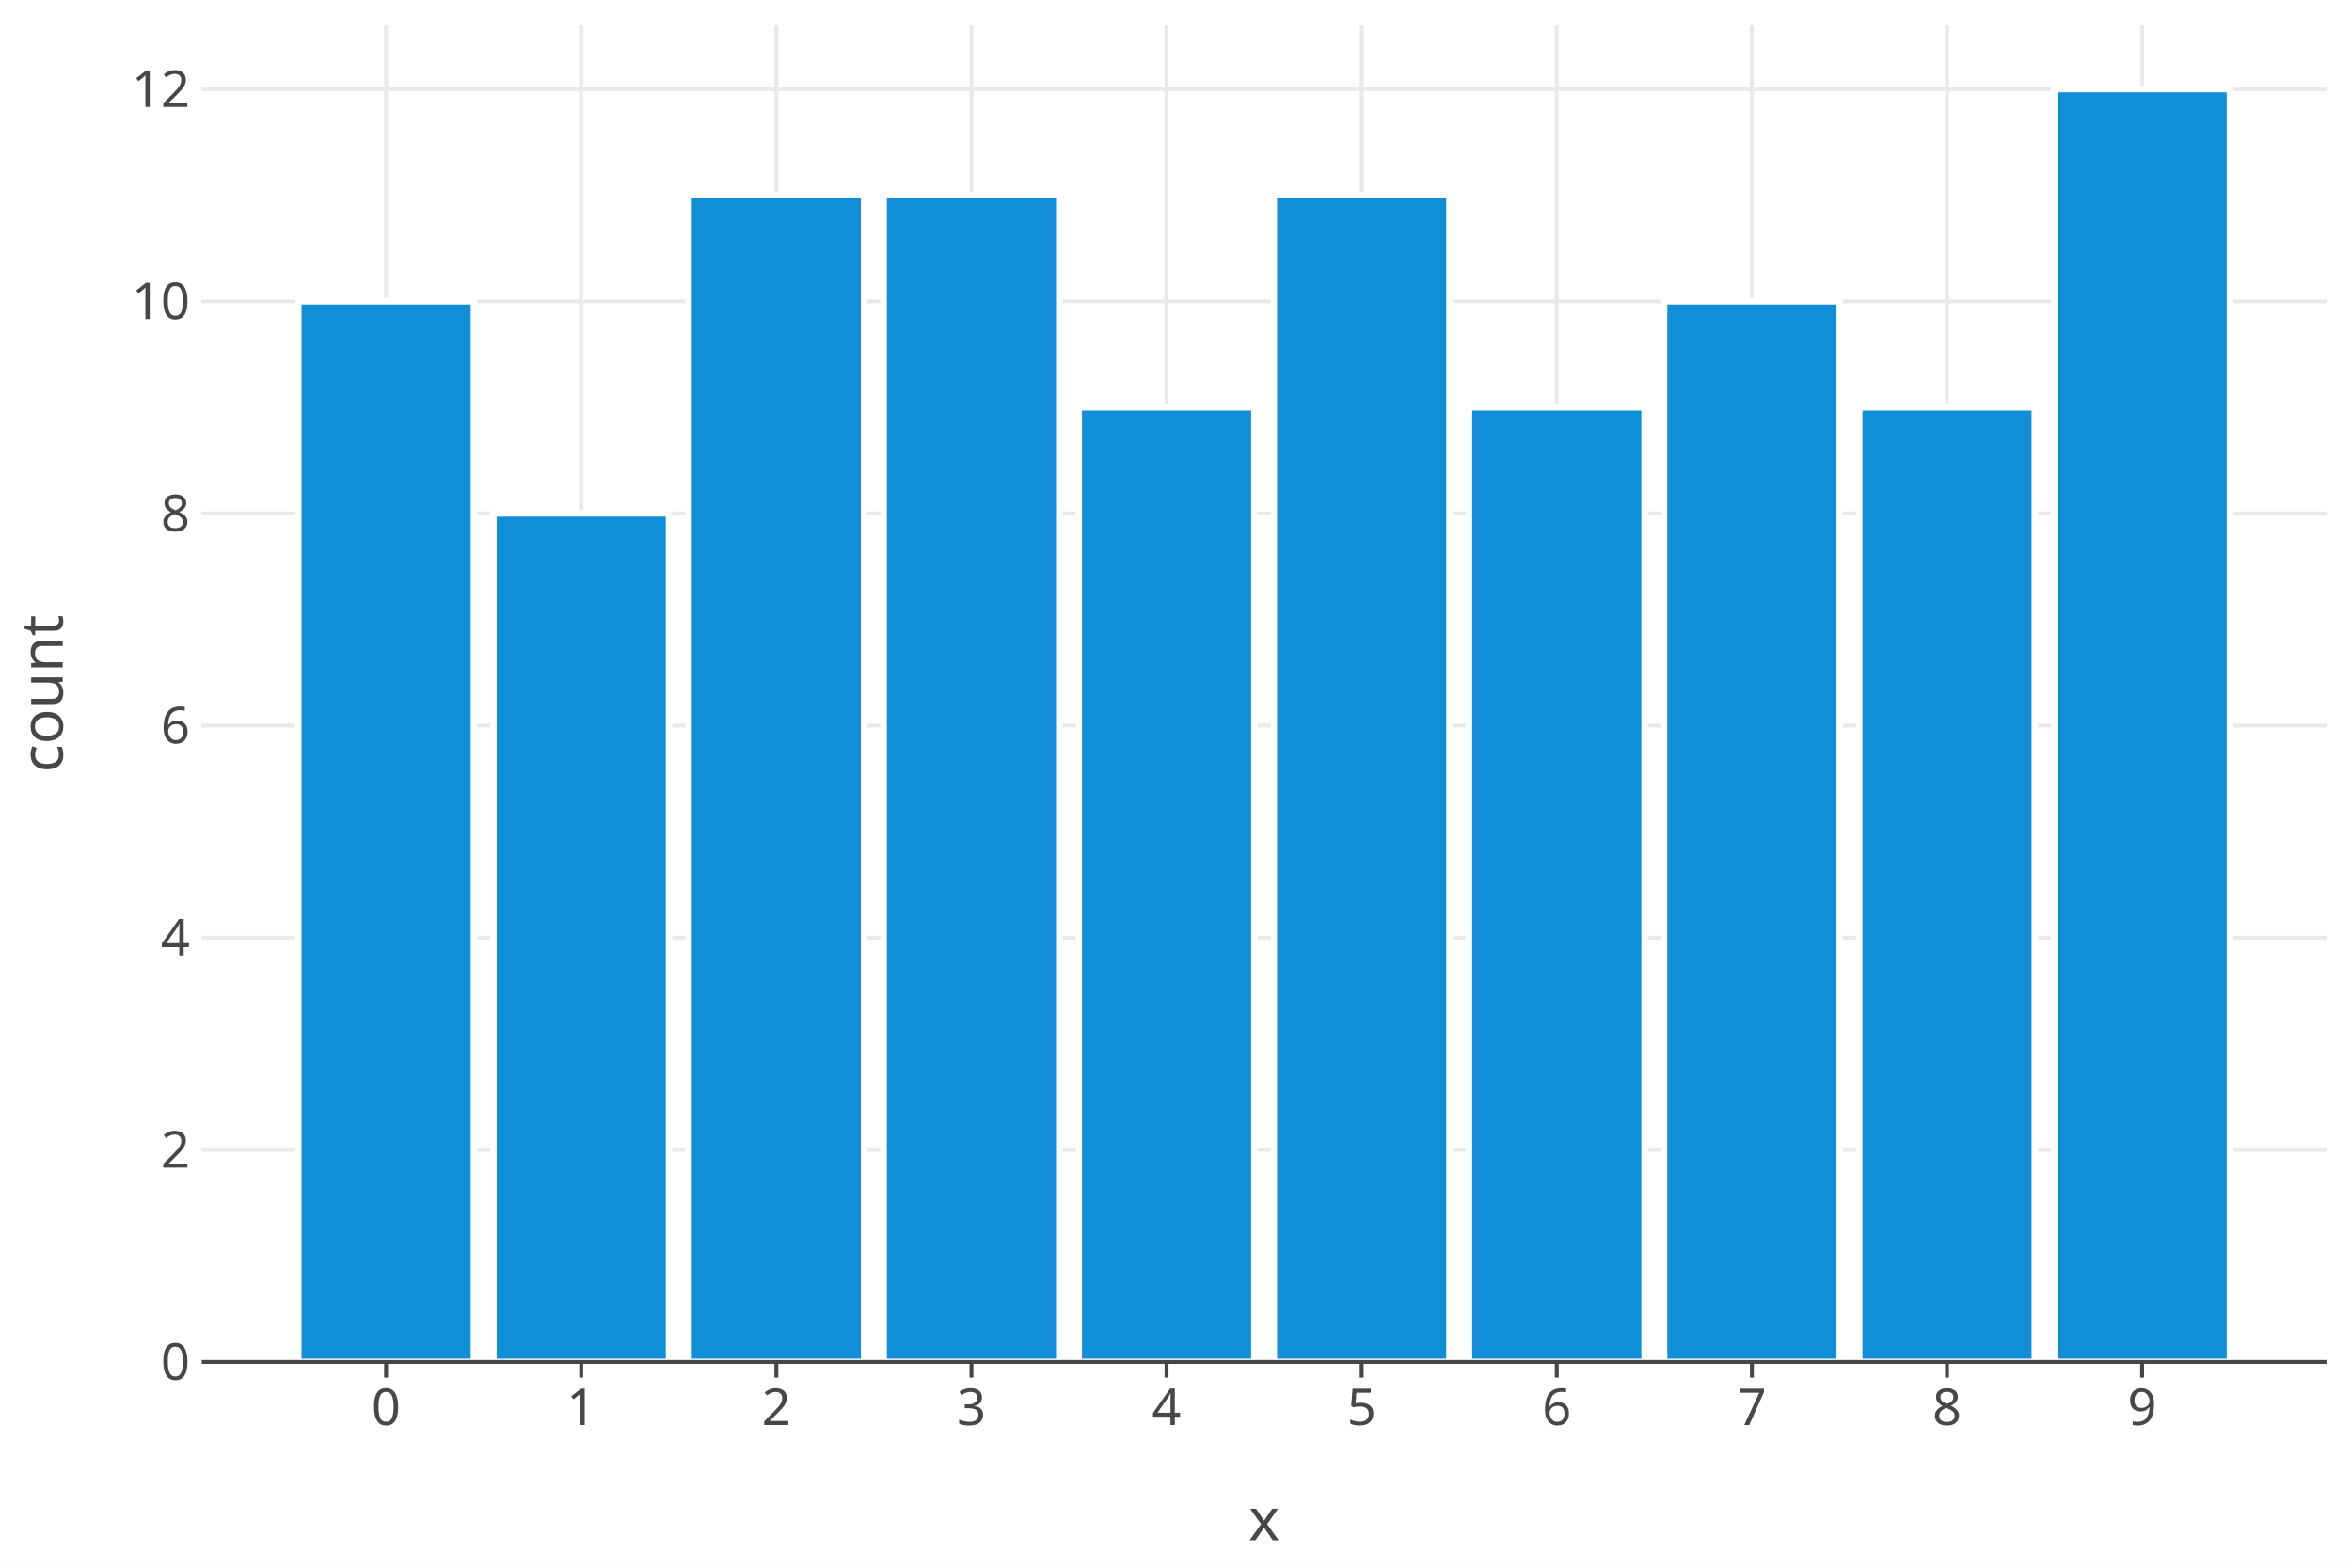
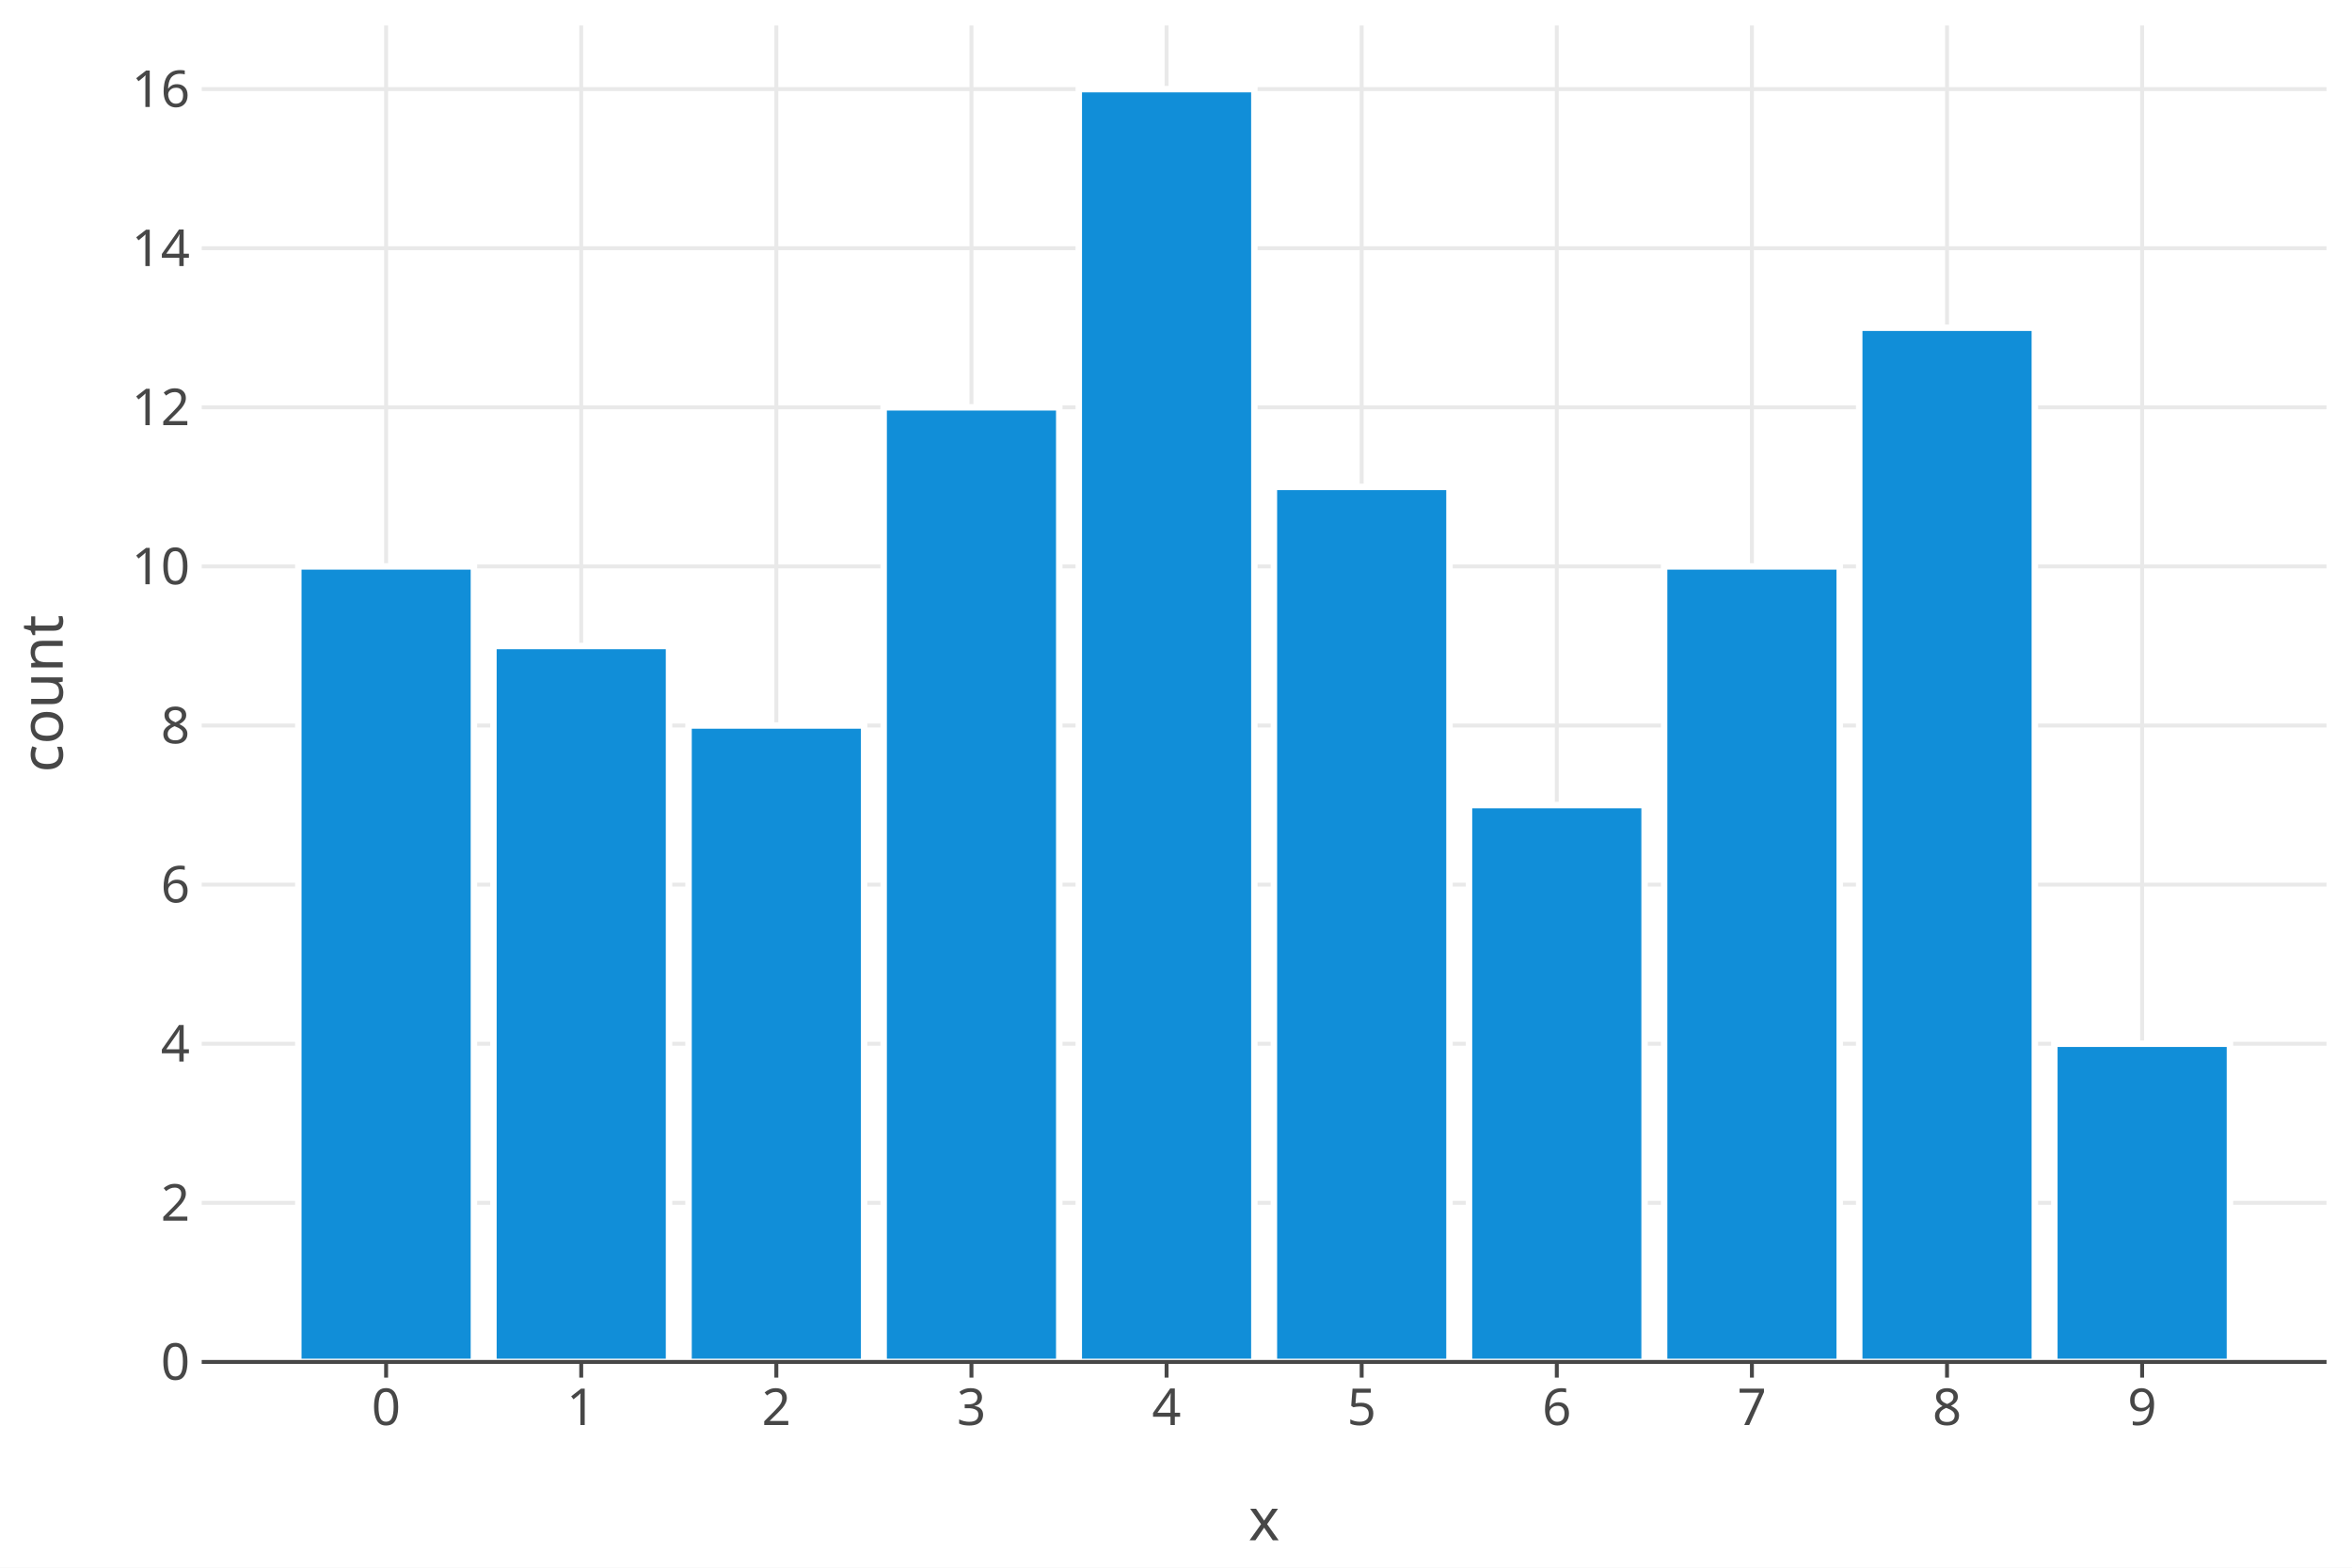
<svg xmlns="http://www.w3.org/2000/svg" display="block" class="plt-container" width="600.0" height="400.0">
  <style type="text/css">
  .plt-container {
   font-family: Lucida Grande, sans-serif;
   user-select: none;
   -webkit-user-select: none;
   -moz-user-select: none;
   -ms-user-select: none;
}
text {
   text-rendering: optimizeLegibility;
}
- #pRuUMxU .plot-title {
+ #pG0My60 .plot-title {
fill: #474747;
font-weight: normal;
   font-style: normal;font-family: Lucida Grande, sans-serif;
font-size: 16.0px;

}
- #pRuUMxU .plot-subtitle {
+ #pG0My60 .plot-subtitle {
fill: #474747;
font-weight: normal;
   font-style: normal;font-family: Lucida Grande, sans-serif;
font-size: 15.0px;

}
- #pRuUMxU .plot-caption {
- fill: #474747;
- font-weight: normal;
-    font-style: normal;font-family: Lucida Grande, sans-serif;
- font-size: 13.0px;
- 
- }
- #pRuUMxU .hyperlink-element {
+ #pG0My60 .plot-caption {
+ fill: #474747;
+ font-weight: normal;
+    font-style: normal;font-family: Lucida Grande, sans-serif;
+ font-size: 13.0px;
+ 
+ }
+ #pG0My60 .hyperlink-element {
fill: #118ed8;
font-weight: normal;
   font-style: normal;
}
- #pRuUMxU .legend-title {
+ #pG0My60 .legend-title {
fill: #474747;
font-weight: normal;
   font-style: normal;font-family: Lucida Grande, sans-serif;
font-size: 15.0px;

}
- #pRuUMxU .legend-item {
- fill: #474747;
- font-weight: normal;
-    font-style: normal;font-family: Lucida Grande, sans-serif;
- font-size: 13.0px;
- 
- }
- #pRuUMxU .axis-title-x {
+ #pG0My60 .legend-item {
+ fill: #474747;
+ font-weight: normal;
+    font-style: normal;font-family: Lucida Grande, sans-serif;
+ font-size: 13.0px;
+ 
+ }
+ #pG0My60 .axis-title-x {
fill: #474747;
font-weight: normal;
   font-style: normal;font-family: Lucida Grande, sans-serif;
font-size: 15.0px;

}
- #pRuUMxU .axis-text-x {
- fill: #474747;
- font-weight: normal;
-    font-style: normal;font-family: Lucida Grande, sans-serif;
- font-size: 13.0px;
- 
- }
- #dodHVfa .axis-tooltip-text-x {
+ #pG0My60 .axis-text-x {
+ fill: #474747;
+ font-weight: normal;
+    font-style: normal;font-family: Lucida Grande, sans-serif;
+ font-size: 13.0px;
+ 
+ }
+ #dq9AqeZ .axis-tooltip-text-x {
fill: #ffffff;
font-weight: normal;
   font-style: normal;font-family: Lucida Grande, sans-serif;
font-size: 13.0px;

}
- #pRuUMxU .axis-title-y {
+ #pG0My60 .axis-title-y {
fill: #474747;
font-weight: normal;
   font-style: normal;font-family: Lucida Grande, sans-serif;
font-size: 15.0px;

}
- #pRuUMxU .axis-text-y {
- fill: #474747;
- font-weight: normal;
-    font-style: normal;font-family: Lucida Grande, sans-serif;
- font-size: 13.0px;
- 
- }
- #dodHVfa .axis-tooltip-text-y {
+ #pG0My60 .axis-text-y {
+ fill: #474747;
+ font-weight: normal;
+    font-style: normal;font-family: Lucida Grande, sans-serif;
+ font-size: 13.0px;
+ 
+ }
+ #dq9AqeZ .axis-tooltip-text-y {
fill: #ffffff;
font-weight: normal;
   font-style: normal;font-family: Lucida Grande, sans-serif;
font-size: 13.0px;

}
- #pRuUMxU .facet-strip-text-x {
- fill: #474747;
- font-weight: normal;
-    font-style: normal;font-family: Lucida Grande, sans-serif;
- font-size: 13.0px;
- 
- }
- #pRuUMxU .facet-strip-text-y {
- fill: #474747;
- font-weight: normal;
-    font-style: normal;font-family: Lucida Grande, sans-serif;
- font-size: 13.0px;
- 
- }
- #dodHVfa .tooltip-text {
- fill: #474747;
- font-weight: normal;
-    font-style: normal;font-family: Lucida Grande, sans-serif;
- font-size: 13.0px;
- 
- }
- #dodHVfa .tooltip-title {
+ #pG0My60 .facet-strip-text-x {
+ fill: #474747;
+ font-weight: normal;
+    font-style: normal;font-family: Lucida Grande, sans-serif;
+ font-size: 13.0px;
+ 
+ }
+ #pG0My60 .facet-strip-text-y {
+ fill: #474747;
+ font-weight: normal;
+    font-style: normal;font-family: Lucida Grande, sans-serif;
+ font-size: 13.0px;
+ 
+ }
+ #dq9AqeZ .tooltip-text {
+ fill: #474747;
+ font-weight: normal;
+    font-style: normal;font-family: Lucida Grande, sans-serif;
+ font-size: 13.0px;
+ 
+ }
+ #dq9AqeZ .tooltip-title {
fill: #474747;
font-weight: bold;
   font-style: normal;font-family: Lucida Grande, sans-serif;
font-size: 13.0px;

}
- #dodHVfa .tooltip-label {
+ #dq9AqeZ .tooltip-label {
fill: #474747;
font-weight: bold;
   font-style: normal;font-family: Lucida Grande, sans-serif;
font-size: 13.0px;

}

  </style>
-   <g id="pRuUMxU">
+   <g id="pG0My60">
    <path fill-rule="evenodd" fill="rgb(255,255,255)" fill-opacity="1.0" d="M0.0 0.0 L0.0 400.0 L600.0 400.0 L600.0 0.0 Z">
    </path>
    <g transform="translate(29.5 6.5 ) ">
      <g>
        <g transform="translate(21.96121 0.0 ) ">
          <g>
            <line x1="47.036" y1="0.0" x2="47.036" y2="341.0" stroke="rgb(233,233,233)" stroke-opacity="1.0" stroke-width="1.0" fill="none">
            </line>
            <line x1="96.81" y1="0.0" x2="96.81" y2="341.0" stroke="rgb(233,233,233)" stroke-opacity="1.0" stroke-width="1.0" fill="none">
            </line>
            <line x1="146.584" y1="0.0" x2="146.584" y2="341.0" stroke="rgb(233,233,233)" stroke-opacity="1.0" stroke-width="1.0" fill="none">
            </line>
            <line x1="196.358" y1="0.0" x2="196.358" y2="341.0" stroke="rgb(233,233,233)" stroke-opacity="1.0" stroke-width="1.0" fill="none">
            </line>
            <line x1="246.132" y1="0.0" x2="246.132" y2="341.0" stroke="rgb(233,233,233)" stroke-opacity="1.0" stroke-width="1.0" fill="none">
            </line>
            <line x1="295.906" y1="0.0" x2="295.906" y2="341.0" stroke="rgb(233,233,233)" stroke-opacity="1.0" stroke-width="1.0" fill="none">
            </line>
            <line x1="345.68" y1="0.0" x2="345.68" y2="341.0" stroke="rgb(233,233,233)" stroke-opacity="1.0" stroke-width="1.0" fill="none">
            </line>
            <line x1="395.454" y1="0.0" x2="395.454" y2="341.0" stroke="rgb(233,233,233)" stroke-opacity="1.0" stroke-width="1.0" fill="none">
            </line>
            <line x1="445.228" y1="0.0" x2="445.228" y2="341.0" stroke="rgb(233,233,233)" stroke-opacity="1.0" stroke-width="1.0" fill="none">
            </line>
            <line x1="495.002" y1="0.0" x2="495.002" y2="341.0" stroke="rgb(233,233,233)" stroke-opacity="1.0" stroke-width="1.0" fill="none">
            </line>
          </g>
        </g>
        <g transform="translate(21.96121 0.0 ) ">
          <g>
            <line x1="0.0" y1="341.0" x2="542.039" y2="341.0" stroke="rgb(233,233,233)" stroke-opacity="1.0" stroke-width="1.0" fill="none">
            </line>
-             <line x1="0.0" y1="286.873" x2="542.039" y2="286.873" stroke="rgb(233,233,233)" stroke-opacity="1.0" stroke-width="1.0" fill="none">
-             </line>
-             <line x1="0.0" y1="232.746" x2="542.039" y2="232.746" stroke="rgb(233,233,233)" stroke-opacity="1.0" stroke-width="1.0" fill="none">
+             <line x1="0.0" y1="300.405" x2="542.039" y2="300.405" stroke="rgb(233,233,233)" stroke-opacity="1.0" stroke-width="1.0" fill="none">
+             </line>
+             <line x1="0.0" y1="259.81" x2="542.039" y2="259.81" stroke="rgb(233,233,233)" stroke-opacity="1.0" stroke-width="1.0" fill="none">
+             </line>
+             <line x1="0.0" y1="219.214" x2="542.039" y2="219.214" stroke="rgb(233,233,233)" stroke-opacity="1.0" stroke-width="1.0" fill="none">
            </line>
            <line x1="0.0" y1="178.619" x2="542.039" y2="178.619" stroke="rgb(233,233,233)" stroke-opacity="1.0" stroke-width="1.0" fill="none">
            </line>
-             <line x1="0.0" y1="124.492" x2="542.039" y2="124.492" stroke="rgb(233,233,233)" stroke-opacity="1.0" stroke-width="1.0" fill="none">
-             </line>
-             <line x1="0.0" y1="70.365" x2="542.039" y2="70.365" stroke="rgb(233,233,233)" stroke-opacity="1.0" stroke-width="1.0" fill="none">
+             <line x1="0.0" y1="138.024" x2="542.039" y2="138.024" stroke="rgb(233,233,233)" stroke-opacity="1.0" stroke-width="1.0" fill="none">
+             </line>
+             <line x1="0.0" y1="97.429" x2="542.039" y2="97.429" stroke="rgb(233,233,233)" stroke-opacity="1.0" stroke-width="1.0" fill="none">
+             </line>
+             <line x1="0.0" y1="56.833" x2="542.039" y2="56.833" stroke="rgb(233,233,233)" stroke-opacity="1.0" stroke-width="1.0" fill="none">
            </line>
            <line x1="0.0" y1="16.238" x2="542.039" y2="16.238" stroke="rgb(233,233,233)" stroke-opacity="1.0" stroke-width="1.0" fill="none">
            </line>
          </g>
        </g>
      </g>
-       <g clip-path="url(#cx77q9V)" clip-bounds-jfx="[rect (21.961, 0.0), (542.039, 341.0)]">
+       <g clip-path="url(#cBlcadA)" clip-bounds-jfx="[rect (21.961, 0.0), (542.039, 341.0)]">
        <g transform="translate(21.96121 0.0 ) ">
          <g>
            <g>
-               <rect x="24.638" y="70.365" height="270.635" width="44.797" stroke="rgb(255,255,255)" stroke-opacity="1.0" fill="rgb(17,142,216)" fill-opacity="1.0" stroke-width="1.65">
-               </rect>
-               <rect x="74.412" y="124.492" height="216.508" width="44.797" stroke="rgb(255,255,255)" stroke-opacity="1.0" fill="rgb(17,142,216)" fill-opacity="1.0" stroke-width="1.65">
-               </rect>
-               <rect x="173.96" y="43.302" height="297.698" width="44.797" stroke="rgb(255,255,255)" stroke-opacity="1.0" fill="rgb(17,142,216)" fill-opacity="1.0" stroke-width="1.65">
-               </rect>
-               <rect x="323.282" y="97.429" height="243.571" width="44.797" stroke="rgb(255,255,255)" stroke-opacity="1.0" fill="rgb(17,142,216)" fill-opacity="1.0" stroke-width="1.65">
-               </rect>
-               <rect x="273.508" y="43.302" height="297.698" width="44.797" stroke="rgb(255,255,255)" stroke-opacity="1.0" fill="rgb(17,142,216)" fill-opacity="1.0" stroke-width="1.65">
-               </rect>
-               <rect x="373.056" y="70.365" height="270.635" width="44.797" stroke="rgb(255,255,255)" stroke-opacity="1.0" fill="rgb(17,142,216)" fill-opacity="1.0" stroke-width="1.65">
-               </rect>
-               <rect x="223.734" y="97.429" height="243.571" width="44.797" stroke="rgb(255,255,255)" stroke-opacity="1.0" fill="rgb(17,142,216)" fill-opacity="1.0" stroke-width="1.65">
-               </rect>
-               <rect x="422.83" y="97.429" height="243.571" width="44.797" stroke="rgb(255,255,255)" stroke-opacity="1.0" fill="rgb(17,142,216)" fill-opacity="1.0" stroke-width="1.65">
-               </rect>
-               <rect x="124.186" y="43.302" height="297.698" width="44.797" stroke="rgb(255,255,255)" stroke-opacity="1.0" fill="rgb(17,142,216)" fill-opacity="1.0" stroke-width="1.65">
-               </rect>
-               <rect x="472.604" y="16.238" height="324.762" width="44.797" stroke="rgb(255,255,255)" stroke-opacity="1.0" fill="rgb(17,142,216)" fill-opacity="1.0" stroke-width="1.65">
+               <rect x="472.604" y="259.81" height="81.19" width="44.797" stroke="rgb(255,255,255)" stroke-opacity="1.0" fill="rgb(17,142,216)" fill-opacity="1.0" stroke-width="1.65">
+               </rect>
+               <rect x="323.282" y="198.917" height="142.083" width="44.797" stroke="rgb(255,255,255)" stroke-opacity="1.0" fill="rgb(17,142,216)" fill-opacity="1.0" stroke-width="1.65">
+               </rect>
+               <rect x="173.96" y="97.429" height="243.571" width="44.797" stroke="rgb(255,255,255)" stroke-opacity="1.0" fill="rgb(17,142,216)" fill-opacity="1.0" stroke-width="1.65">
+               </rect>
+               <rect x="74.412" y="158.321" height="182.679" width="44.797" stroke="rgb(255,255,255)" stroke-opacity="1.0" fill="rgb(17,142,216)" fill-opacity="1.0" stroke-width="1.65">
+               </rect>
+               <rect x="422.83" y="77.131" height="263.869" width="44.797" stroke="rgb(255,255,255)" stroke-opacity="1.0" fill="rgb(17,142,216)" fill-opacity="1.0" stroke-width="1.65">
+               </rect>
+               <rect x="373.056" y="138.024" height="202.976" width="44.797" stroke="rgb(255,255,255)" stroke-opacity="1.0" fill="rgb(17,142,216)" fill-opacity="1.0" stroke-width="1.65">
+               </rect>
+               <rect x="273.508" y="117.726" height="223.274" width="44.797" stroke="rgb(255,255,255)" stroke-opacity="1.0" fill="rgb(17,142,216)" fill-opacity="1.0" stroke-width="1.65">
+               </rect>
+               <rect x="223.734" y="16.238" height="324.762" width="44.797" stroke="rgb(255,255,255)" stroke-opacity="1.0" fill="rgb(17,142,216)" fill-opacity="1.0" stroke-width="1.65">
+               </rect>
+               <rect x="24.638" y="138.024" height="202.976" width="44.797" stroke="rgb(255,255,255)" stroke-opacity="1.0" fill="rgb(17,142,216)" fill-opacity="1.0" stroke-width="1.65">
+               </rect>
+               <rect x="124.186" y="178.619" height="162.381" width="44.797" stroke="rgb(255,255,255)" stroke-opacity="1.0" fill="rgb(17,142,216)" fill-opacity="1.0" stroke-width="1.65">
              </rect>
            </g>
          </g>
        </g>
        <defs>
-           <clipPath id="cx77q9V">
+           <clipPath id="cBlcadA">
            <rect x="21.961" y="0.0" width="542.039" height="341.0">
            </rect>
          </clipPath>
        </defs>
      </g>
      <g>
        <g transform="translate(21.96121 341.0 ) ">
          <g transform="translate(47.03642 0.0 ) ">
            <line stroke-width="1.0" stroke="rgb(71,71,71)" stroke-opacity="1.0" x2="0.0" y2="4.0">
            </line>
            <g transform="translate(0.0 7.0 ) ">
              <text class="axis-text-x" text-anchor="middle" dy="0.7em" y="0.0">
                <tspan>0</tspan>
              </text>
            </g>
          </g>
          <g transform="translate(96.81042 0.0 ) ">
            <line stroke-width="1.0" stroke="rgb(71,71,71)" stroke-opacity="1.0" x2="0.0" y2="4.0">
            </line>
            <g transform="translate(0.0 7.0 ) ">
              <text class="axis-text-x" text-anchor="middle" dy="0.7em" y="0.0">
                <tspan>1</tspan>
              </text>
            </g>
          </g>
          <g transform="translate(146.5844 0.0 ) ">
            <line stroke-width="1.0" stroke="rgb(71,71,71)" stroke-opacity="1.0" x2="0.0" y2="4.0">
            </line>
            <g transform="translate(0.0 7.0 ) ">
              <text class="axis-text-x" text-anchor="middle" dy="0.7em" y="0.0">
                <tspan>2</tspan>
              </text>
            </g>
          </g>
          <g transform="translate(196.3584 0.0 ) ">
            <line stroke-width="1.0" stroke="rgb(71,71,71)" stroke-opacity="1.0" x2="0.0" y2="4.0">
            </line>
            <g transform="translate(0.0 7.0 ) ">
              <text class="axis-text-x" text-anchor="middle" dy="0.7em" y="0.0">
                <tspan>3</tspan>
              </text>
            </g>
          </g>
          <g transform="translate(246.1324 0.0 ) ">
            <line stroke-width="1.0" stroke="rgb(71,71,71)" stroke-opacity="1.0" x2="0.0" y2="4.0">
            </line>
            <g transform="translate(0.0 7.0 ) ">
              <text class="axis-text-x" text-anchor="middle" dy="0.7em" y="0.0">
                <tspan>4</tspan>
              </text>
            </g>
          </g>
          <g transform="translate(295.9064 0.0 ) ">
            <line stroke-width="1.0" stroke="rgb(71,71,71)" stroke-opacity="1.0" x2="0.0" y2="4.0">
            </line>
            <g transform="translate(0.0 7.0 ) ">
              <text class="axis-text-x" text-anchor="middle" dy="0.7em" y="0.0">
                <tspan>5</tspan>
              </text>
            </g>
          </g>
          <g transform="translate(345.6804 0.0 ) ">
            <line stroke-width="1.0" stroke="rgb(71,71,71)" stroke-opacity="1.0" x2="0.0" y2="4.0">
            </line>
            <g transform="translate(0.0 7.0 ) ">
              <text class="axis-text-x" text-anchor="middle" dy="0.7em" y="0.0">
                <tspan>6</tspan>
              </text>
            </g>
          </g>
          <g transform="translate(395.4544 0.0 ) ">
            <line stroke-width="1.0" stroke="rgb(71,71,71)" stroke-opacity="1.0" x2="0.0" y2="4.0">
            </line>
            <g transform="translate(0.0 7.0 ) ">
              <text class="axis-text-x" text-anchor="middle" dy="0.7em" y="0.0">
                <tspan>7</tspan>
              </text>
            </g>
          </g>
          <g transform="translate(445.2284 0.0 ) ">
            <line stroke-width="1.0" stroke="rgb(71,71,71)" stroke-opacity="1.0" x2="0.0" y2="4.0">
            </line>
            <g transform="translate(0.0 7.0 ) ">
              <text class="axis-text-x" text-anchor="middle" dy="0.7em" y="0.0">
                <tspan>8</tspan>
              </text>
            </g>
          </g>
          <g transform="translate(495.0024 0.0 ) ">
            <line stroke-width="1.0" stroke="rgb(71,71,71)" stroke-opacity="1.0" x2="0.0" y2="4.0">
            </line>
            <g transform="translate(0.0 7.0 ) ">
              <text class="axis-text-x" text-anchor="middle" dy="0.7em" y="0.0">
                <tspan>9</tspan>
              </text>
            </g>
          </g>
          <line x1="0.0" y1="0.0" x2="542.039" y2="0.0" stroke-width="1.0" stroke="rgb(71,71,71)" stroke-opacity="1.0">
          </line>
        </g>
        <g transform="translate(21.96121 0.0 ) ">
          <g transform="translate(0.0 341.0 ) ">
            <g transform="translate(-3.0 0.0 ) ">
              <text class="axis-text-y" text-anchor="end" dy="0.35em" y="0.0">
                <tspan>0</tspan>
              </text>
            </g>
          </g>
-           <g transform="translate(0.0 286.873 ) ">
+           <g transform="translate(0.0 300.4048 ) ">
            <g transform="translate(-3.0 0.0 ) ">
              <text class="axis-text-y" text-anchor="end" dy="0.35em" y="0.0">
                <tspan>2</tspan>
              </text>
            </g>
          </g>
-           <g transform="translate(0.0 232.746 ) ">
+           <g transform="translate(0.0 259.8095 ) ">
            <g transform="translate(-3.0 0.0 ) ">
              <text class="axis-text-y" text-anchor="end" dy="0.35em" y="0.0">
                <tspan>4</tspan>
              </text>
            </g>
          </g>
+           <g transform="translate(0.0 219.2143 ) ">
+             <g transform="translate(-3.0 0.0 ) ">
+               <text class="axis-text-y" text-anchor="end" dy="0.35em" y="0.0">
+                 <tspan>6</tspan>
+               </text>
+             </g>
+           </g>
          <g transform="translate(0.0 178.619 ) ">
            <g transform="translate(-3.0 0.0 ) ">
              <text class="axis-text-y" text-anchor="end" dy="0.35em" y="0.0">
-                 <tspan>6</tspan>
-               </text>
-             </g>
-           </g>
-           <g transform="translate(0.0 124.4921 ) ">
-             <g transform="translate(-3.0 0.0 ) ">
-               <text class="axis-text-y" text-anchor="end" dy="0.35em" y="0.0">
                <tspan>8</tspan>
              </text>
            </g>
          </g>
-           <g transform="translate(0.0 70.36508 ) ">
+           <g transform="translate(0.0 138.0238 ) ">
            <g transform="translate(-3.0 0.0 ) ">
              <text class="axis-text-y" text-anchor="end" dy="0.35em" y="0.0">
                <tspan>10</tspan>
              </text>
            </g>
          </g>
+           <g transform="translate(0.0 97.42857 ) ">
+             <g transform="translate(-3.0 0.0 ) ">
+               <text class="axis-text-y" text-anchor="end" dy="0.35em" y="0.0">
+                 <tspan>12</tspan>
+               </text>
+             </g>
+           </g>
+           <g transform="translate(0.0 56.83333 ) ">
+             <g transform="translate(-3.0 0.0 ) ">
+               <text class="axis-text-y" text-anchor="end" dy="0.35em" y="0.0">
+                 <tspan>14</tspan>
+               </text>
+             </g>
+           </g>
          <g transform="translate(0.0 16.2381 ) ">
            <g transform="translate(-3.0 0.0 ) ">
              <text class="axis-text-y" text-anchor="end" dy="0.35em" y="0.0">
-                 <tspan>12</tspan>
+                 <tspan>16</tspan>
              </text>
            </g>
          </g>
        </g>
      </g>
    </g>
    <g transform="translate(16.0 177.0 ) rotate(-90.0 ) ">
      <text class="axis-title-y" y="0.0" text-anchor="middle">
        <tspan>count</tspan>
      </text>
    </g>
    <g transform="translate(322.4806 393.0 ) ">
      <text class="axis-title-x" y="0.0" text-anchor="middle">
        <tspan>x</tspan>
      </text>
    </g>
    <path fill="rgb(0,0,0)" fill-opacity="0.0" stroke="rgb(71,71,71)" stroke-opacity="1.0" stroke-width="0.0" d="M0.0 0.0 L0.0 400.0 L600.0 400.0 L600.0 0.0 Z" pointer-events="none">
    </path>
  </g>
-   <g id="dodHVfa">
+   <g id="dq9AqeZ">
  </g>
</svg>
